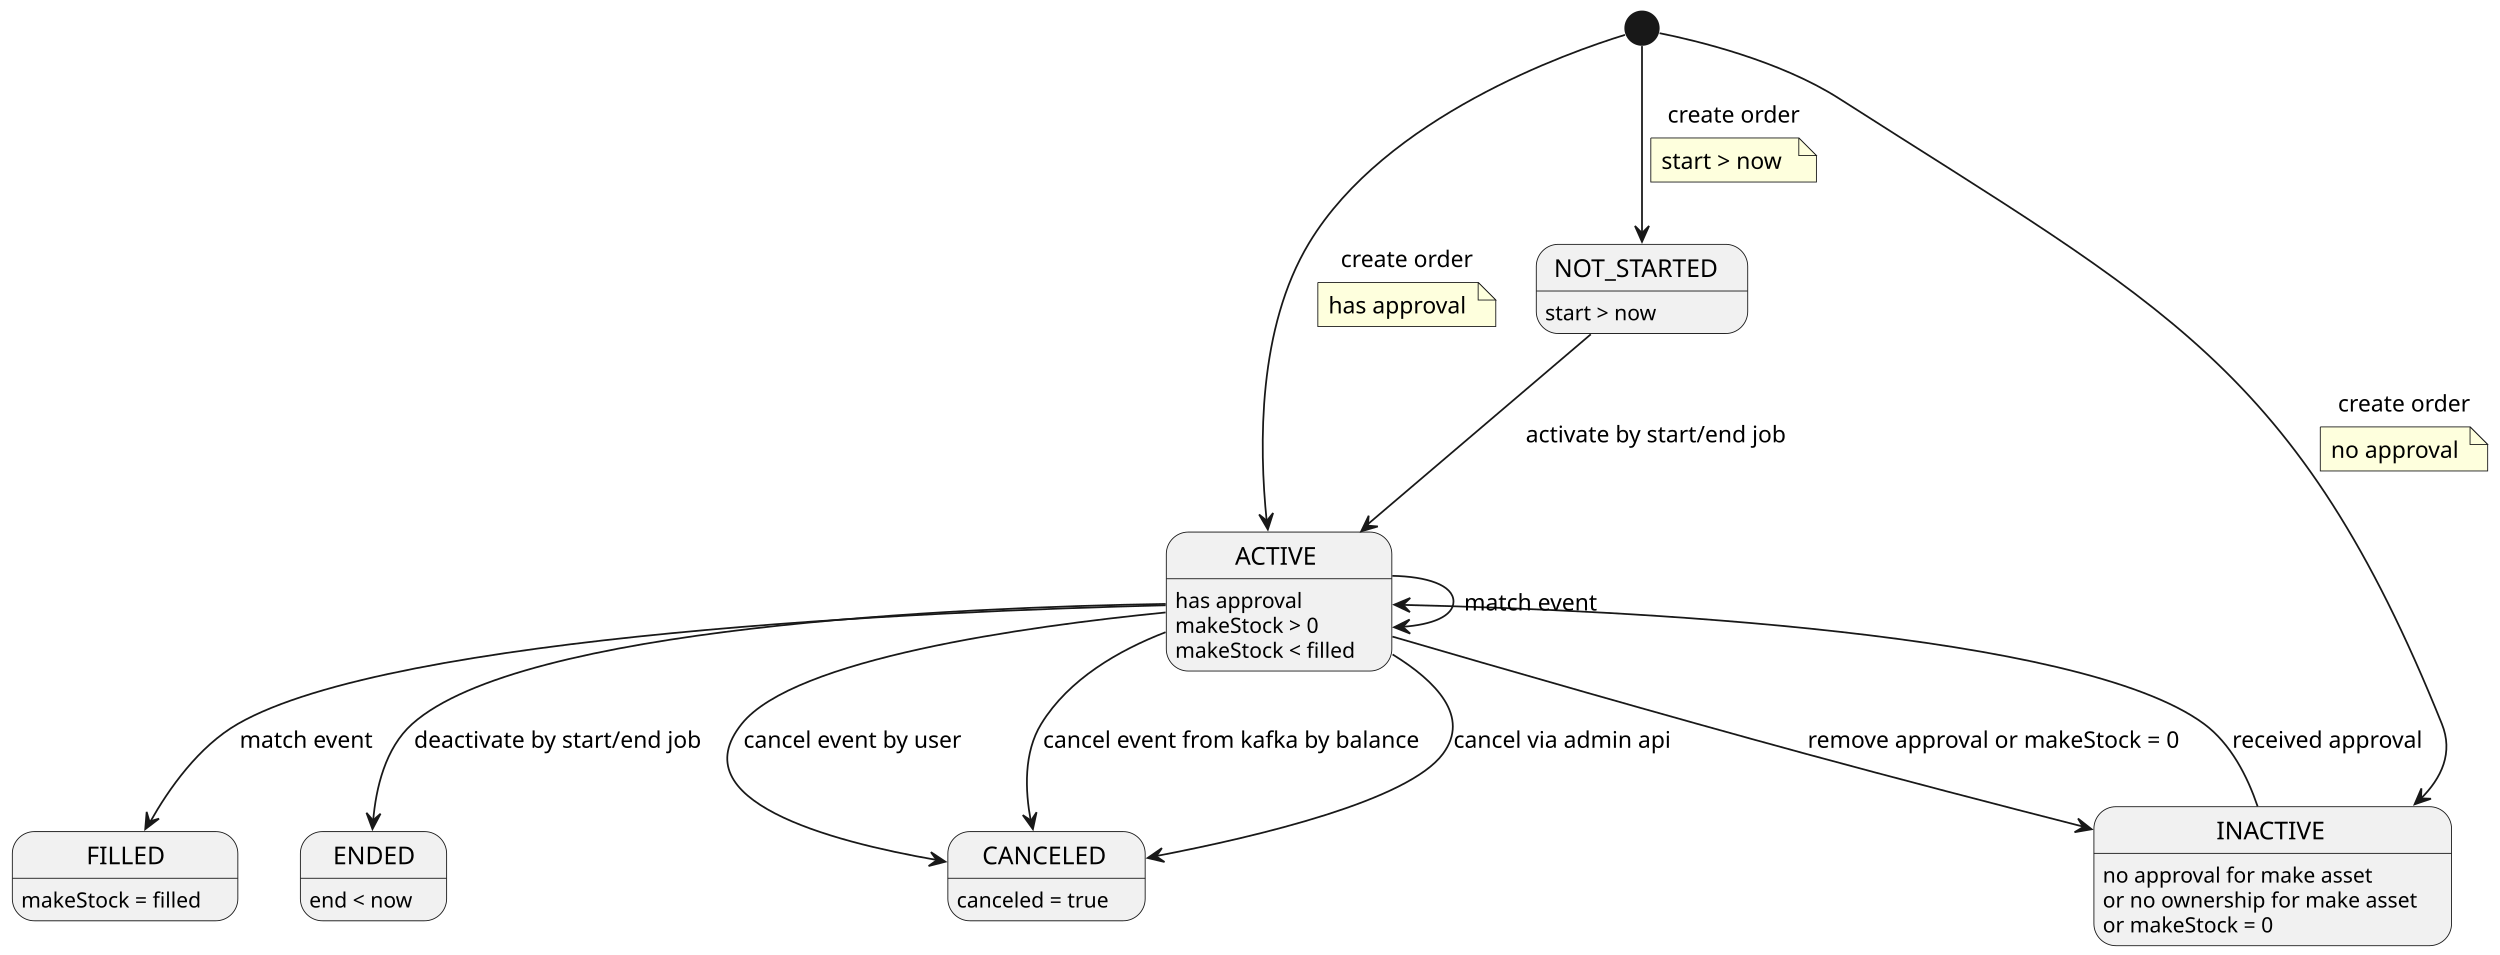
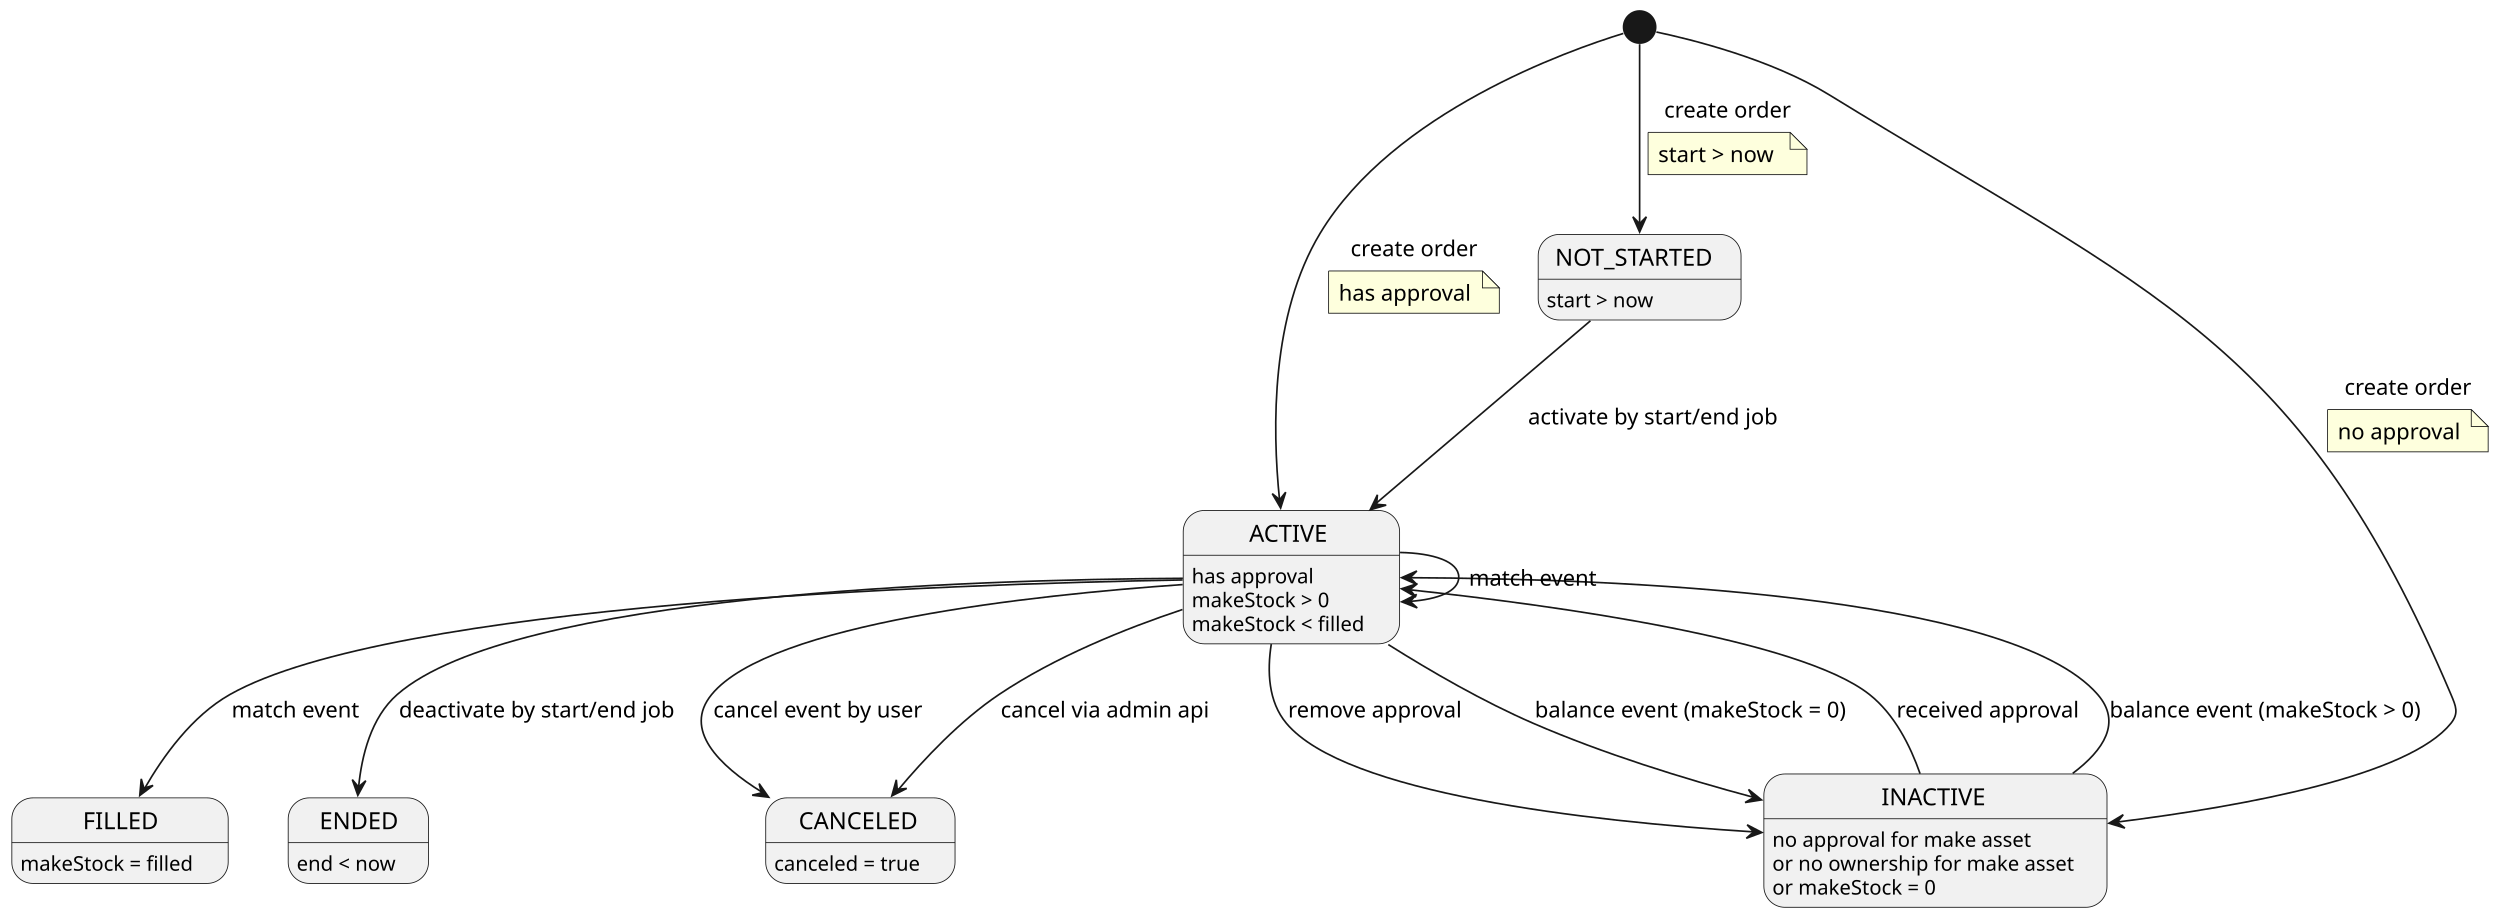
- <svg xmlns="http://www.w3.org/2000/svg" contentStyleType="text/css" height="542px" preserveAspectRatio="none" style="width:1419px;height:542px;background:#FFFFFF;" version="1.1" viewBox="0 0 1419 542" width="1419px" zoomAndPan="magnify">
+ <svg xmlns="http://www.w3.org/2000/svg" contentStyleType="text/css" height="542px" preserveAspectRatio="none" style="width:1479px;height:542px;background:#FFFFFF;" version="1.1" viewBox="0 0 1479 542" width="1479px" zoomAndPan="magnify">
  <defs />
  <g>
    <g id="ACTIVE">
-       <rect fill="#F1F1F1" height="78.887" rx="12.5" ry="12.5" style="stroke:#181818;stroke-width:0.5;" width="128" x="662" y="302" />
-       <line style="stroke:#181818;stroke-width:0.5;" x1="662" x2="790" y1="328.488" y2="328.488" />
-       <text fill="#000000" font-family="sans-serif" font-size="14" lengthAdjust="spacing" textLength="50" x="701" y="320.535">ACTIVE</text>
-       <text fill="#000000" font-family="sans-serif" font-size="12" lengthAdjust="spacing" textLength="75" x="667" y="345.09">has approval</text>
-       <text fill="#000000" font-family="sans-serif" font-size="12" lengthAdjust="spacing" textLength="88" x="667" y="359.223">makeStock &gt; 0</text>
-       <text fill="#000000" font-family="sans-serif" font-size="12" lengthAdjust="spacing" textLength="108" x="667" y="373.356">makeStock &lt; filled</text>
+       <rect fill="#F1F1F1" height="78.887" rx="12.5" ry="12.5" style="stroke:#181818;stroke-width:0.5;" width="128" x="700" y="302" />
+       <line style="stroke:#181818;stroke-width:0.5;" x1="700" x2="828" y1="328.488" y2="328.488" />
+       <text fill="#000000" font-family="sans-serif" font-size="14" lengthAdjust="spacing" textLength="50" x="739" y="320.535">ACTIVE</text>
+       <text fill="#000000" font-family="sans-serif" font-size="12" lengthAdjust="spacing" textLength="75" x="705" y="345.09">has approval</text>
+       <text fill="#000000" font-family="sans-serif" font-size="12" lengthAdjust="spacing" textLength="88" x="705" y="359.223">makeStock &gt; 0</text>
+       <text fill="#000000" font-family="sans-serif" font-size="12" lengthAdjust="spacing" textLength="108" x="705" y="373.356">makeStock &lt; filled</text>
    </g>
    <g id="FILLED">
      <rect fill="#F1F1F1" height="50.621" rx="12.5" ry="12.5" style="stroke:#181818;stroke-width:0.5;" width="128" x="7" y="472.02" />
      <line style="stroke:#181818;stroke-width:0.5;" x1="7" x2="135" y1="498.508" y2="498.508" />
      <text fill="#000000" font-family="sans-serif" font-size="14" lengthAdjust="spacing" textLength="44" x="49" y="490.555">FILLED</text>
      <text fill="#000000" font-family="sans-serif" font-size="12" lengthAdjust="spacing" textLength="108" x="12" y="515.11">makeStock = filled</text>
    </g>
    <g id="NOT_STARTED">
-       <rect fill="#F1F1F1" height="50.621" rx="12.5" ry="12.5" style="stroke:#181818;stroke-width:0.5;" width="120" x="872" y="138.69" />
-       <line style="stroke:#181818;stroke-width:0.5;" x1="872" x2="992" y1="165.178" y2="165.178" />
-       <text fill="#000000" font-family="sans-serif" font-size="14" lengthAdjust="spacing" textLength="100" x="882" y="157.225">NOT_STARTED</text>
-       <text fill="#000000" font-family="sans-serif" font-size="12" lengthAdjust="spacing" textLength="67" x="877" y="181.78">start &gt; now</text>
+       <rect fill="#F1F1F1" height="50.621" rx="12.5" ry="12.5" style="stroke:#181818;stroke-width:0.5;" width="120" x="910" y="138.69" />
+       <line style="stroke:#181818;stroke-width:0.5;" x1="910" x2="1030" y1="165.178" y2="165.178" />
+       <text fill="#000000" font-family="sans-serif" font-size="14" lengthAdjust="spacing" textLength="100" x="920" y="157.225">NOT_STARTED</text>
+       <text fill="#000000" font-family="sans-serif" font-size="12" lengthAdjust="spacing" textLength="67" x="915" y="181.78">start &gt; now</text>
    </g>
    <g id="ENDED">
      <rect fill="#F1F1F1" height="50.621" rx="12.5" ry="12.5" style="stroke:#181818;stroke-width:0.5;" width="83" x="170.5" y="472.02" />
      <line style="stroke:#181818;stroke-width:0.5;" x1="170.5" x2="253.5" y1="498.508" y2="498.508" />
      <text fill="#000000" font-family="sans-serif" font-size="14" lengthAdjust="spacing" textLength="46" x="189" y="490.555">ENDED</text>
      <text fill="#000000" font-family="sans-serif" font-size="12" lengthAdjust="spacing" textLength="63" x="175.5" y="515.11">end &lt; now</text>
    </g>
    <g id="CANCELED">
-       <rect fill="#F1F1F1" height="50.621" rx="12.5" ry="12.5" style="stroke:#181818;stroke-width:0.5;" width="112" x="538" y="472.02" />
-       <line style="stroke:#181818;stroke-width:0.5;" x1="538" x2="650" y1="498.508" y2="498.508" />
-       <text fill="#000000" font-family="sans-serif" font-size="14" lengthAdjust="spacing" textLength="73" x="557.5" y="490.555">CANCELED</text>
-       <text fill="#000000" font-family="sans-serif" font-size="12" lengthAdjust="spacing" textLength="92" x="543" y="515.11">canceled = true</text>
+       <rect fill="#F1F1F1" height="50.621" rx="12.5" ry="12.5" style="stroke:#181818;stroke-width:0.5;" width="112" x="453" y="472.02" />
+       <line style="stroke:#181818;stroke-width:0.5;" x1="453" x2="565" y1="498.508" y2="498.508" />
+       <text fill="#000000" font-family="sans-serif" font-size="14" lengthAdjust="spacing" textLength="73" x="472.5" y="490.555">CANCELED</text>
+       <text fill="#000000" font-family="sans-serif" font-size="12" lengthAdjust="spacing" textLength="92" x="458" y="515.11">canceled = true</text>
    </g>
    <g id="INACTIVE">
-       <rect fill="#F1F1F1" height="78.887" rx="12.5" ry="12.5" style="stroke:#181818;stroke-width:0.5;" width="203" x="1188.5" y="457.88" />
-       <line style="stroke:#181818;stroke-width:0.5;" x1="1188.5" x2="1391.5" y1="484.368" y2="484.368" />
-       <text fill="#000000" font-family="sans-serif" font-size="14" lengthAdjust="spacing" textLength="64" x="1258" y="476.415">INACTIVE</text>
-       <text fill="#000000" font-family="sans-serif" font-size="12" lengthAdjust="spacing" textLength="159" x="1193.5" y="500.97">no approval for make asset</text>
-       <text fill="#000000" font-family="sans-serif" font-size="12" lengthAdjust="spacing" textLength="183" x="1193.5" y="515.103">or no ownership for make asset</text>
-       <text fill="#000000" font-family="sans-serif" font-size="12" lengthAdjust="spacing" textLength="104" x="1193.5" y="529.236">or makeStock = 0</text>
+       <rect fill="#F1F1F1" height="78.887" rx="12.5" ry="12.5" style="stroke:#181818;stroke-width:0.5;" width="203" x="1043.5" y="457.88" />
+       <line style="stroke:#181818;stroke-width:0.5;" x1="1043.5" x2="1246.5" y1="484.368" y2="484.368" />
+       <text fill="#000000" font-family="sans-serif" font-size="14" lengthAdjust="spacing" textLength="64" x="1113" y="476.415">INACTIVE</text>
+       <text fill="#000000" font-family="sans-serif" font-size="12" lengthAdjust="spacing" textLength="159" x="1048.5" y="500.97">no approval for make asset</text>
+       <text fill="#000000" font-family="sans-serif" font-size="12" lengthAdjust="spacing" textLength="183" x="1048.5" y="515.103">or no ownership for make asset</text>
+       <text fill="#000000" font-family="sans-serif" font-size="12" lengthAdjust="spacing" textLength="104" x="1048.5" y="529.236">or makeStock = 0</text>
    </g>
-     <ellipse cx="932" cy="16" fill="#181818" rx="10" ry="10" style="stroke:none;stroke-width:1.0;" />
+     <ellipse cx="970" cy="16" fill="#181818" rx="10" ry="10" style="stroke:none;stroke-width:1.0;" />
    <g id="link_*start*_ACTIVE">
-       <path d="M922.34,19.79 C890.16,29.67 786.25,66.26 743,138 C714.07,185.98 714.5,252.37 718.99,295.85 " fill="none" id="*start*-to-ACTIVE" style="stroke:#181818;stroke-width:1.0;" />
-       <polygon fill="#181818" points="719.62,300.56,722.619,291.179,719.077,295.589,714.667,292.047,719.62,300.56" style="stroke:#181818;stroke-width:1.0;" />
-       <text fill="#000000" font-family="sans-serif" font-size="13" lengthAdjust="spacing" textLength="75" x="761" y="151.568">create order</text>
-       <path d="M748,160.31 L748,185.31 L849,185.31 L849,170.31 L839,160.31 L748,160.31 " fill="#FEFFDD" style="stroke:#181818;stroke-width:0.5;" />
-       <path d="M839,160.31 L839,170.31 L849,170.31 L839,160.31 " fill="#FEFFDD" style="stroke:#181818;stroke-width:0.5;" />
-       <text fill="#000000" font-family="sans-serif" font-size="13" lengthAdjust="spacing" textLength="80" x="754" y="177.879">has approval</text>
+       <path d="M960.34,19.79 C928.16,29.67 824.25,66.26 781,138 C752.07,185.98 752.5,252.37 756.99,295.85 " fill="none" id="*start*-to-ACTIVE" style="stroke:#181818;stroke-width:1.0;" />
+       <polygon fill="#181818" points="757.62,300.56,760.619,291.179,757.077,295.589,752.667,292.047,757.62,300.56" style="stroke:#181818;stroke-width:1.0;" />
+       <text fill="#000000" font-family="sans-serif" font-size="13" lengthAdjust="spacing" textLength="75" x="799" y="151.568">create order</text>
+       <path d="M786,160.31 L786,185.31 L887,185.31 L887,170.31 L877,160.31 L786,160.31 " fill="#FEFFDD" style="stroke:#181818;stroke-width:0.5;" />
+       <path d="M877,160.31 L877,170.31 L887,170.31 L877,160.31 " fill="#FEFFDD" style="stroke:#181818;stroke-width:0.5;" />
+       <text fill="#000000" font-family="sans-serif" font-size="13" lengthAdjust="spacing" textLength="80" x="792" y="177.879">has approval</text>
    </g>
    <g id="link_*start*_NOT_STARTED">
-       <path d="M932,26.13 C932,47.02 932,99.07 932,132.62 " fill="none" id="*start*-to-NOT_STARTED" style="stroke:#181818;stroke-width:1.0;" />
-       <polygon fill="#181818" points="932,137.25,936,128.25,932,132.25,928,128.25,932,137.25" style="stroke:#181818;stroke-width:1.0;" />
-       <text fill="#000000" font-family="sans-serif" font-size="13" lengthAdjust="spacing" textLength="75" x="946.5" y="69.568">create order</text>
-       <path d="M937,78.311 L937,103.311 L1031,103.311 L1031,88.311 L1021,78.311 L937,78.311 " fill="#FEFFDD" style="stroke:#181818;stroke-width:0.5;" />
-       <path d="M1021,78.311 L1021,88.311 L1031,88.311 L1021,78.311 " fill="#FEFFDD" style="stroke:#181818;stroke-width:0.5;" />
-       <text fill="#000000" font-family="sans-serif" font-size="13" lengthAdjust="spacing" textLength="73" x="943" y="95.879">start &gt; now</text>
+       <path d="M970,26.13 C970,47.02 970,99.07 970,132.62 " fill="none" id="*start*-to-NOT_STARTED" style="stroke:#181818;stroke-width:1.0;" />
+       <polygon fill="#181818" points="970,137.25,974,128.25,970,132.25,966,128.25,970,137.25" style="stroke:#181818;stroke-width:1.0;" />
+       <text fill="#000000" font-family="sans-serif" font-size="13" lengthAdjust="spacing" textLength="75" x="984.5" y="69.568">create order</text>
+       <path d="M975,78.311 L975,103.311 L1069,103.311 L1069,88.311 L1059,78.311 L975,78.311 " fill="#FEFFDD" style="stroke:#181818;stroke-width:0.5;" />
+       <path d="M1059,78.311 L1059,88.311 L1069,88.311 L1059,78.311 " fill="#FEFFDD" style="stroke:#181818;stroke-width:0.5;" />
+       <text fill="#000000" font-family="sans-serif" font-size="13" lengthAdjust="spacing" textLength="73" x="981" y="95.879">start &gt; now</text>
    </g>
    <g id="link_*start*_INACTIVE">
-       <path d="M941.97,18.83 C962.42,22.94 1010.01,34.24 1044,56 C1228.48,174.11 1304.05,207.74 1386,410.88 C1392.56,427.15 1386.04,441.48 1373.85,453.54 " fill="none" id="*start*-to-INACTIVE" style="stroke:#181818;stroke-width:1.0;" />
-       <polygon fill="#181818" points="1370.51,456.54,1379.831,453.36,1374.178,453.143,1374.396,447.49,1370.51,456.54" style="stroke:#181818;stroke-width:1.0;" />
-       <text fill="#000000" font-family="sans-serif" font-size="13" lengthAdjust="spacing" textLength="75" x="1327" y="233.568">create order</text>
-       <path d="M1317,242.31 L1317,267.31 L1412,267.31 L1412,252.31 L1402,242.31 L1317,242.31 " fill="#FEFFDD" style="stroke:#181818;stroke-width:0.5;" />
-       <path d="M1402,242.31 L1402,252.31 L1412,252.31 L1402,242.31 " fill="#FEFFDD" style="stroke:#181818;stroke-width:0.5;" />
-       <text fill="#000000" font-family="sans-serif" font-size="13" lengthAdjust="spacing" textLength="74" x="1323" y="259.879">no approval</text>
+       <path d="M979.91,18.94 C1000.23,23.23 1047.62,34.86 1082,56 C1275.57,174.99 1361.15,201.76 1450,410.88 C1452.95,417.84 1454.72,421.98 1450,427.88 C1425.29,458.76 1329.85,476.66 1252.23,486.36 " fill="none" id="*start*-to-INACTIVE" style="stroke:#181818;stroke-width:1.0;" />
+       <polygon fill="#181818" points="1247.67,487.04,1257.093,489.906,1252.632,486.427,1256.111,481.966,1247.67,487.04" style="stroke:#181818;stroke-width:1.0;" />
+       <text fill="#000000" font-family="sans-serif" font-size="13" lengthAdjust="spacing" textLength="75" x="1387" y="233.568">create order</text>
+       <path d="M1377,242.31 L1377,267.31 L1472,267.31 L1472,252.31 L1462,242.31 L1377,242.31 " fill="#FEFFDD" style="stroke:#181818;stroke-width:0.5;" />
+       <path d="M1462,242.31 L1462,252.31 L1472,252.31 L1462,242.31 " fill="#FEFFDD" style="stroke:#181818;stroke-width:0.5;" />
+       <text fill="#000000" font-family="sans-serif" font-size="13" lengthAdjust="spacing" textLength="74" x="1383" y="259.879">no approval</text>
    </g>
    <g id="link_NOT_STARTED_ACTIVE">
-       <path d="M902.92,189.76 C869.96,217.83 815.66,264.08 775.9,297.94 " fill="none" id="NOT_STARTED-to-ACTIVE" style="stroke:#181818;stroke-width:1.0;" />
-       <polygon fill="#181818" points="772.61,301.6,782.058,298.818,776.419,298.361,776.876,292.723,772.61,301.6" style="stroke:#181818;stroke-width:1.0;" />
-       <text fill="#000000" font-family="sans-serif" font-size="13" lengthAdjust="spacing" textLength="155" x="866" y="251.068">activate by start/end job</text>
+       <path d="M940.92,189.76 C907.96,217.83 853.66,264.08 813.9,297.94 " fill="none" id="NOT_STARTED-to-ACTIVE" style="stroke:#181818;stroke-width:1.0;" />
+       <polygon fill="#181818" points="810.61,301.6,820.058,298.818,814.419,298.361,814.876,292.723,810.61,301.6" style="stroke:#181818;stroke-width:1.0;" />
+       <text fill="#000000" font-family="sans-serif" font-size="13" lengthAdjust="spacing" textLength="155" x="904" y="251.068">activate by start/end job</text>
    </g>
    <g id="link_ACTIVE_INACTIVE">
-       <path d="M790.32,361.33 C850.78,378.97 943.86,405.82 1025,427.88 C1076.77,441.96 1134.41,456.93 1182.69,469.27 " fill="none" id="ACTIVE-to-INACTIVE" style="stroke:#181818;stroke-width:1.0;" />
-       <polygon fill="#181818" points="1187.22,470.69,1179.48,464.6,1182.373,469.461,1177.513,472.354,1187.22,470.69" style="stroke:#181818;stroke-width:1.0;" />
-       <text fill="#000000" font-family="sans-serif" font-size="13" lengthAdjust="spacing" textLength="220" x="1026" y="424.448">remove approval or makeStock = 0</text>
+       <path d="M752.09,381.03 C749.57,397.19 750.33,415.14 761,427.88 C795.73,469.35 936.61,485.71 1037.66,492.16 " fill="none" id="ACTIVE-to-INACTIVE" style="stroke:#181818;stroke-width:1.0;" />
+       <polygon fill="#181818" points="1042.35,492.51,1033.62,487.952,1037.36,492.195,1033.116,495.936,1042.35,492.51" style="stroke:#181818;stroke-width:1.0;" />
+       <text fill="#000000" font-family="sans-serif" font-size="13" lengthAdjust="spacing" textLength="104" x="762" y="424.448">remove approval</text>
+     </g>
+     <g id="link_ACTIVE_INACTIVE">
+       <path d="M821.32,381.33 C846.75,397.35 877.55,415.11 907,427.88 C948.43,445.85 995.93,460.6 1037.54,471.74 " fill="none" id="ACTIVE-to-INACTIVE-1" style="stroke:#181818;stroke-width:1.0;" />
+       <polygon fill="#181818" points="1042.11,473.22,1034.442,467.039,1037.278,471.933,1032.384,474.77,1042.11,473.22" style="stroke:#181818;stroke-width:1.0;" />
+       <text fill="#000000" font-family="sans-serif" font-size="13" lengthAdjust="spacing" textLength="193" x="908" y="424.448">balance event (makeStock = 0)</text>
    </g>
    <g id="link_INACTIVE_ACTIVE">
-       <path d="M1281.42,457.7 C1275.65,440.72 1266.22,422.12 1251,410.88 C1180.31,358.68 922.32,346.27 796.27,343.34 " fill="none" id="INACTIVE-to-ACTIVE" style="stroke:#181818;stroke-width:1.0;" />
-       <polygon fill="#181818" points="791.37,343.21,800.276,347.415,796.369,343.324,800.459,339.417,791.37,343.21" style="stroke:#181818;stroke-width:1.0;" />
-       <text fill="#000000" font-family="sans-serif" font-size="13" lengthAdjust="spacing" textLength="110" x="1267" y="424.448">received approval</text>
+       <path d="M1135.92,457.72 C1130.06,440.95 1120.7,422.53 1106,410.88 C1064.71,378.17 921.55,358.3 834.08,348.94 " fill="none" id="INACTIVE-to-ACTIVE" style="stroke:#181818;stroke-width:1.0;" />
+       <polygon fill="#181818" points="829.14,348.31,837.667,353.239,834.112,348.839,838.513,345.284,829.14,348.31" style="stroke:#181818;stroke-width:1.0;" />
+       <text fill="#000000" font-family="sans-serif" font-size="13" lengthAdjust="spacing" textLength="110" x="1122" y="424.448">received approval</text>
+     </g>
+     <g id="link_INACTIVE_ACTIVE">
+       <path d="M1226.22,457.53 C1244.72,443.63 1255.25,427.32 1241,410.88 C1189.2,351.12 953.76,342.3 834.17,341.77 " fill="none" id="INACTIVE-to-ACTIVE-1" style="stroke:#181818;stroke-width:1.0;" />
+       <polygon fill="#181818" points="829.21,341.75,838.198,345.776,834.21,341.764,838.221,337.776,829.21,341.75" style="stroke:#181818;stroke-width:1.0;" />
+       <text fill="#000000" font-family="sans-serif" font-size="13" lengthAdjust="spacing" textLength="193" x="1248" y="424.448">balance event (makeStock &gt; 0)</text>
    </g>
    <g id="link_ACTIVE_CANCELED">
-       <path d="M661.6,347.63 C581.18,355.6 450.55,373.97 421,410.88 C386.25,454.29 469.3,477.33 531.99,488.17 " fill="none" id="ACTIVE-to-CANCELED" style="stroke:#181818;stroke-width:1.0;" />
-       <polygon fill="#181818" points="536.61,489.11,528.398,483.673,531.679,488.281,527.071,491.562,536.61,489.11" style="stroke:#181818;stroke-width:1.0;" />
+       <path d="M699.68,345.83 C610.29,352.05 455.56,368.74 421,410.88 C403.96,431.65 425.09,452.7 450.9,468.71 " fill="none" id="ACTIVE-to-CANCELED" style="stroke:#181818;stroke-width:1.0;" />
+       <polygon fill="#181818" points="454.76,471.64,449.101,463.58,450.473,469.067,444.985,470.44,454.76,471.64" style="stroke:#181818;stroke-width:1.0;" />
      <text fill="#000000" font-family="sans-serif" font-size="13" lengthAdjust="spacing" textLength="128" x="422" y="424.448">cancel event by user</text>
    </g>
    <g id="link_ACTIVE_CANCELED">
-       <path d="M661.59,358.83 C634.91,369.14 606.61,385.47 591,410.88 C581.02,427.13 581.81,448.59 585.08,465.94 " fill="none" id="ACTIVE-to-CANCELED-1" style="stroke:#181818;stroke-width:1.0;" />
-       <polygon fill="#181818" points="586.27,470.65,588.357,461.025,585.254,465.754,580.524,462.651,586.27,470.65" style="stroke:#181818;stroke-width:1.0;" />
-       <text fill="#000000" font-family="sans-serif" font-size="13" lengthAdjust="spacing" textLength="222" x="592" y="424.448">cancel event from kafka by balance</text>
-     </g>
-     <g id="link_ACTIVE_CANCELED">
-       <path d="M790.43,371.46 C815.37,386.82 834.6,406.83 819,427.88 C799.45,454.26 715.68,474.51 656.08,485.92 " fill="none" id="ACTIVE-to-CANCELED-2" style="stroke:#181818;stroke-width:1.0;" />
-       <polygon fill="#181818" points="651.39,486.99,660.976,489.249,656.303,486.062,659.491,481.389,651.39,486.99" style="stroke:#181818;stroke-width:1.0;" />
-       <text fill="#000000" font-family="sans-serif" font-size="13" lengthAdjust="spacing" textLength="128" x="825" y="424.448">cancel via admin api</text>
+       <path d="M699.55,360.59 C665.54,371.93 624.12,388.65 591,410.88 C568.03,426.31 546.54,449.13 531.33,467.31 " fill="none" id="ACTIVE-to-CANCELED-1" style="stroke:#181818;stroke-width:1.0;" />
+       <polygon fill="#181818" points="527.61,470.83,536.425,466.438,530.794,466.975,530.257,461.344,527.61,470.83" style="stroke:#181818;stroke-width:1.0;" />
+       <text fill="#000000" font-family="sans-serif" font-size="13" lengthAdjust="spacing" textLength="128" x="592" y="424.448">cancel via admin api</text>
    </g>
    <g id="link_ACTIVE_ACTIVE">
-       <path d="M790.27,326.85 C809.76,327.21 825,332.08 825,341.44 C825,349.85 812.7,354.63 796.07,355.78 " fill="none" id="ACTIVE-to-ACTIVE" style="stroke:#181818;stroke-width:1.0;" />
-       <polygon fill="#181818" points="791.27,356.03,800.433,359.64,796.265,355.815,800.09,351.647,791.27,356.03" style="stroke:#181818;stroke-width:1.0;" />
-       <text fill="#000000" font-family="sans-serif" font-size="13" lengthAdjust="spacing" textLength="77" x="831" y="346.508">match event</text>
+       <path d="M828.27,326.85 C847.76,327.21 863,332.08 863,341.44 C863,349.85 850.7,354.63 834.07,355.78 " fill="none" id="ACTIVE-to-ACTIVE" style="stroke:#181818;stroke-width:1.0;" />
+       <polygon fill="#181818" points="829.27,356.03,838.433,359.64,834.265,355.815,838.09,351.647,829.27,356.03" style="stroke:#181818;stroke-width:1.0;" />
+       <text fill="#000000" font-family="sans-serif" font-size="13" lengthAdjust="spacing" textLength="77" x="869" y="346.508">match event</text>
    </g>
    <g id="link_ACTIVE_FILLED">
-       <path d="M661.63,343.56 C527.56,346.9 223.49,360.03 135,410.88 C112.78,423.65 95.89,447.56 85.06,466.84 " fill="none" id="ACTIVE-to-FILLED" style="stroke:#181818;stroke-width:1.0;" />
-       <polygon fill="#181818" points="82.43,470.64,90.259,464.665,84.83,466.254,83.242,460.825,82.43,470.64" style="stroke:#181818;stroke-width:1.0;" />
-       <text fill="#000000" font-family="sans-serif" font-size="13" lengthAdjust="spacing" textLength="77" x="136" y="424.448">match event</text>
+       <path d="M699.65,343.1 C559.42,345.55 231.24,357.05 136,410.88 C113.56,423.57 96.4,447.48 85.36,466.79 " fill="none" id="ACTIVE-to-FILLED" style="stroke:#181818;stroke-width:1.0;" />
+       <polygon fill="#181818" points="82.69,470.59,90.557,464.665,85.118,466.219,83.564,460.78,82.69,470.59" style="stroke:#181818;stroke-width:1.0;" />
+       <text fill="#000000" font-family="sans-serif" font-size="13" lengthAdjust="spacing" textLength="77" x="137" y="424.448">match event</text>
    </g>
    <g id="link_ACTIVE_ENDED">
-       <path d="M661.64,342.78 C542.92,344.77 295.94,355.62 234,410.88 C218.67,424.56 213.36,447.36 211.79,465.97 " fill="none" id="ACTIVE-to-ENDED" style="stroke:#181818;stroke-width:1.0;" />
-       <polygon fill="#181818" points="211.41,470.59,215.993,461.873,211.739,465.601,208.011,461.346,211.41,470.59" style="stroke:#181818;stroke-width:1.0;" />
-       <text fill="#000000" font-family="sans-serif" font-size="13" lengthAdjust="spacing" textLength="170" x="235" y="424.448">deactivate by start/end job</text>
+       <path d="M699.79,342.13 C574.33,342.86 302.98,351.47 235,410.88 C219.49,424.44 213.91,447.25 212.13,465.89 " fill="none" id="ACTIVE-to-ENDED" style="stroke:#181818;stroke-width:1.0;" />
+       <polygon fill="#181818" points="211.69,470.52,216.397,461.869,212.09,465.536,208.423,461.229,211.69,470.52" style="stroke:#181818;stroke-width:1.0;" />
+       <text fill="#000000" font-family="sans-serif" font-size="13" lengthAdjust="spacing" textLength="170" x="236" y="424.448">deactivate by start/end job</text>
    </g>
  </g>
</svg>
